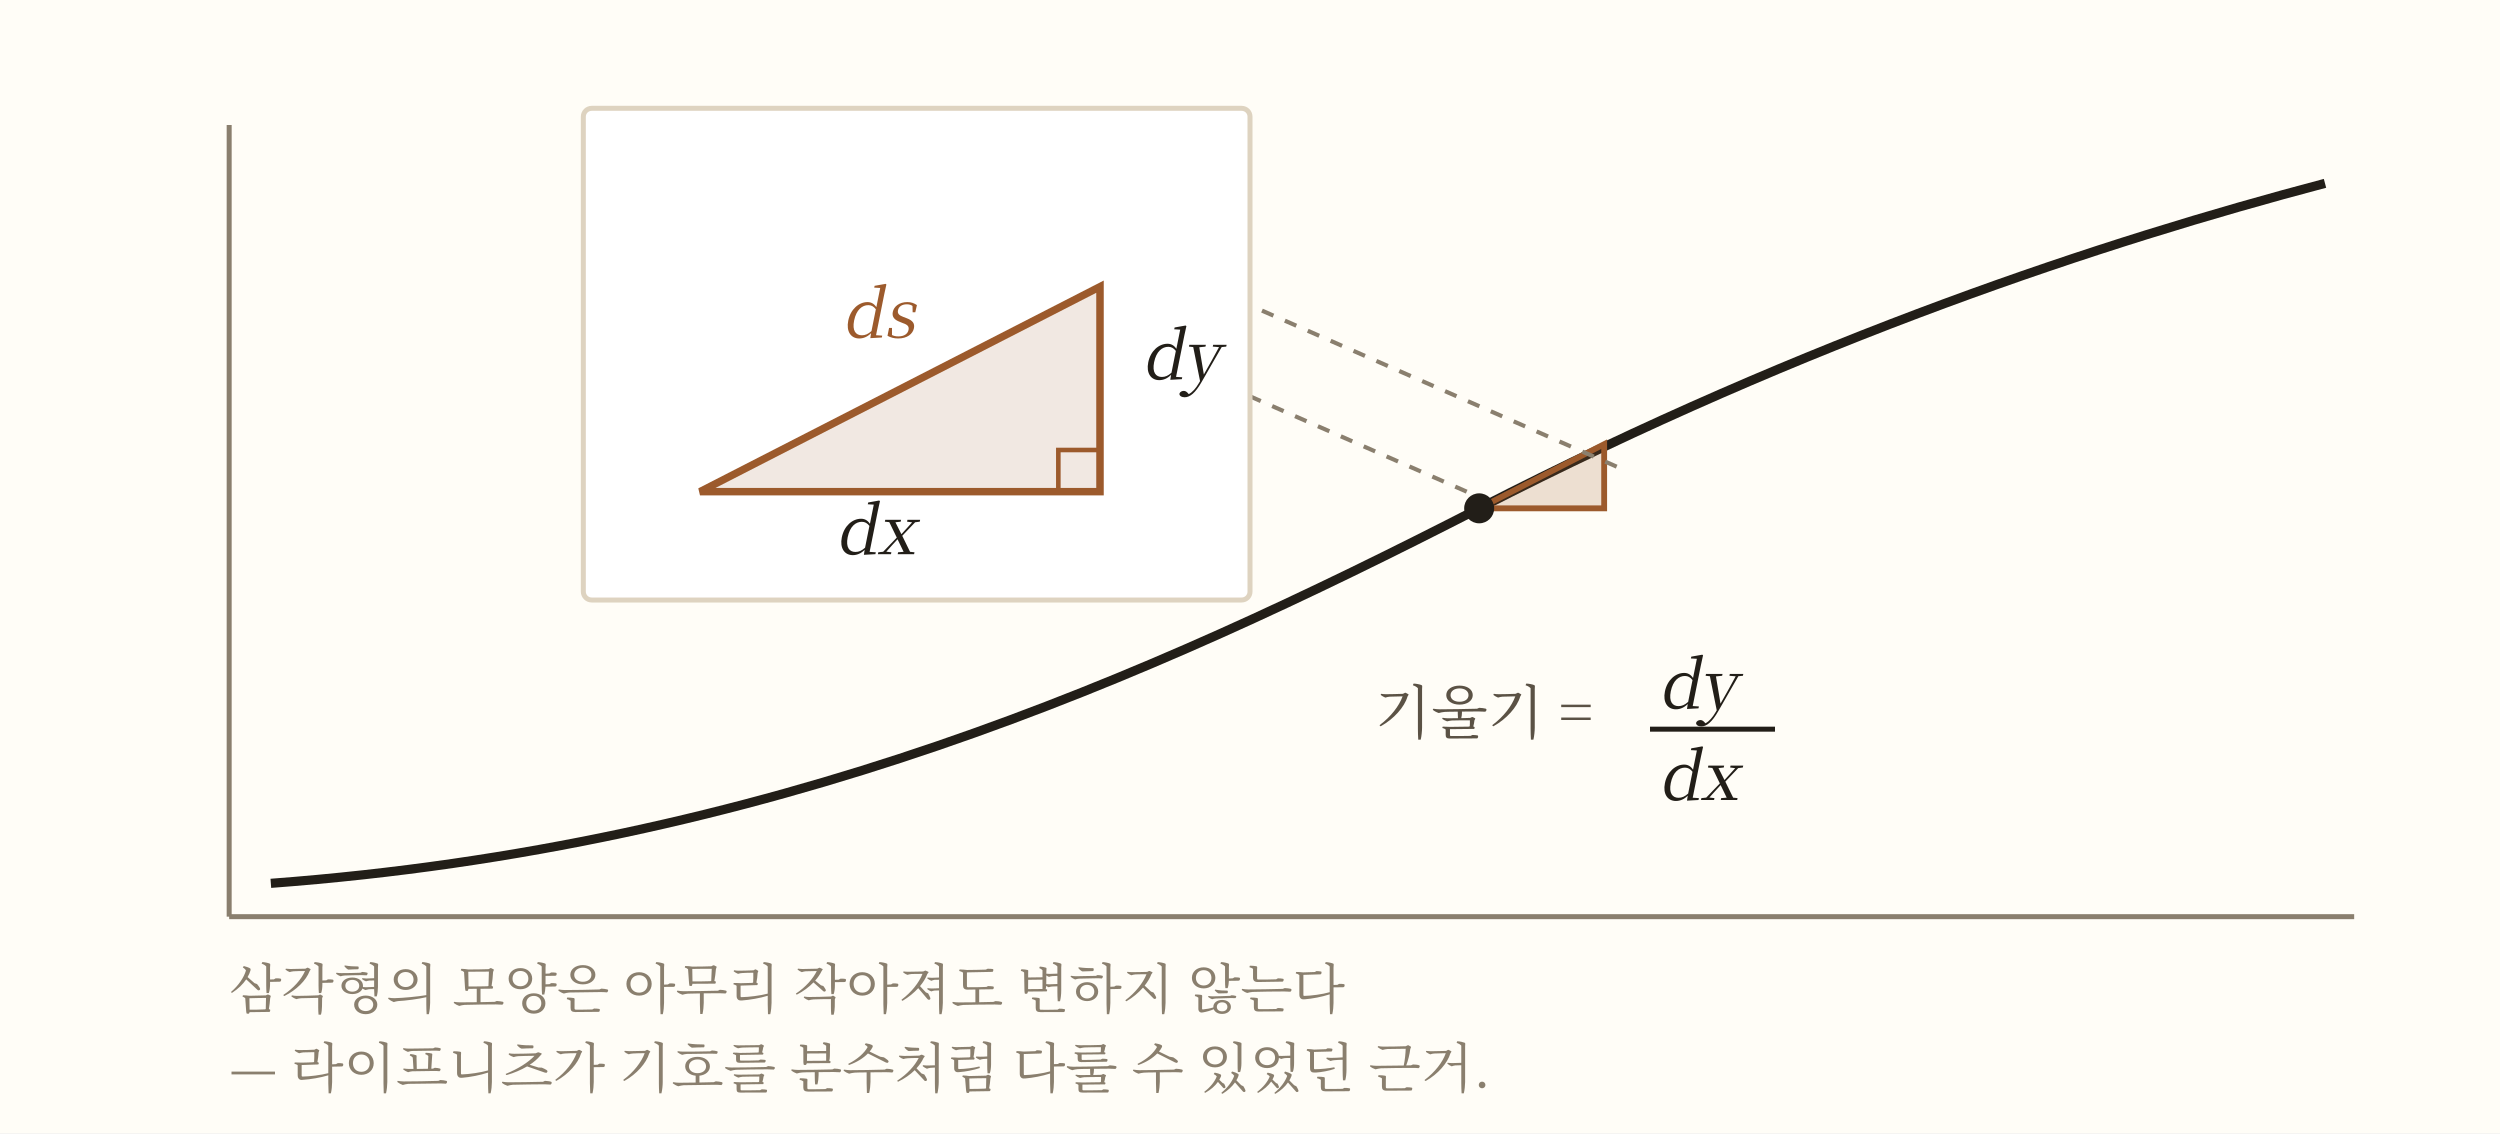
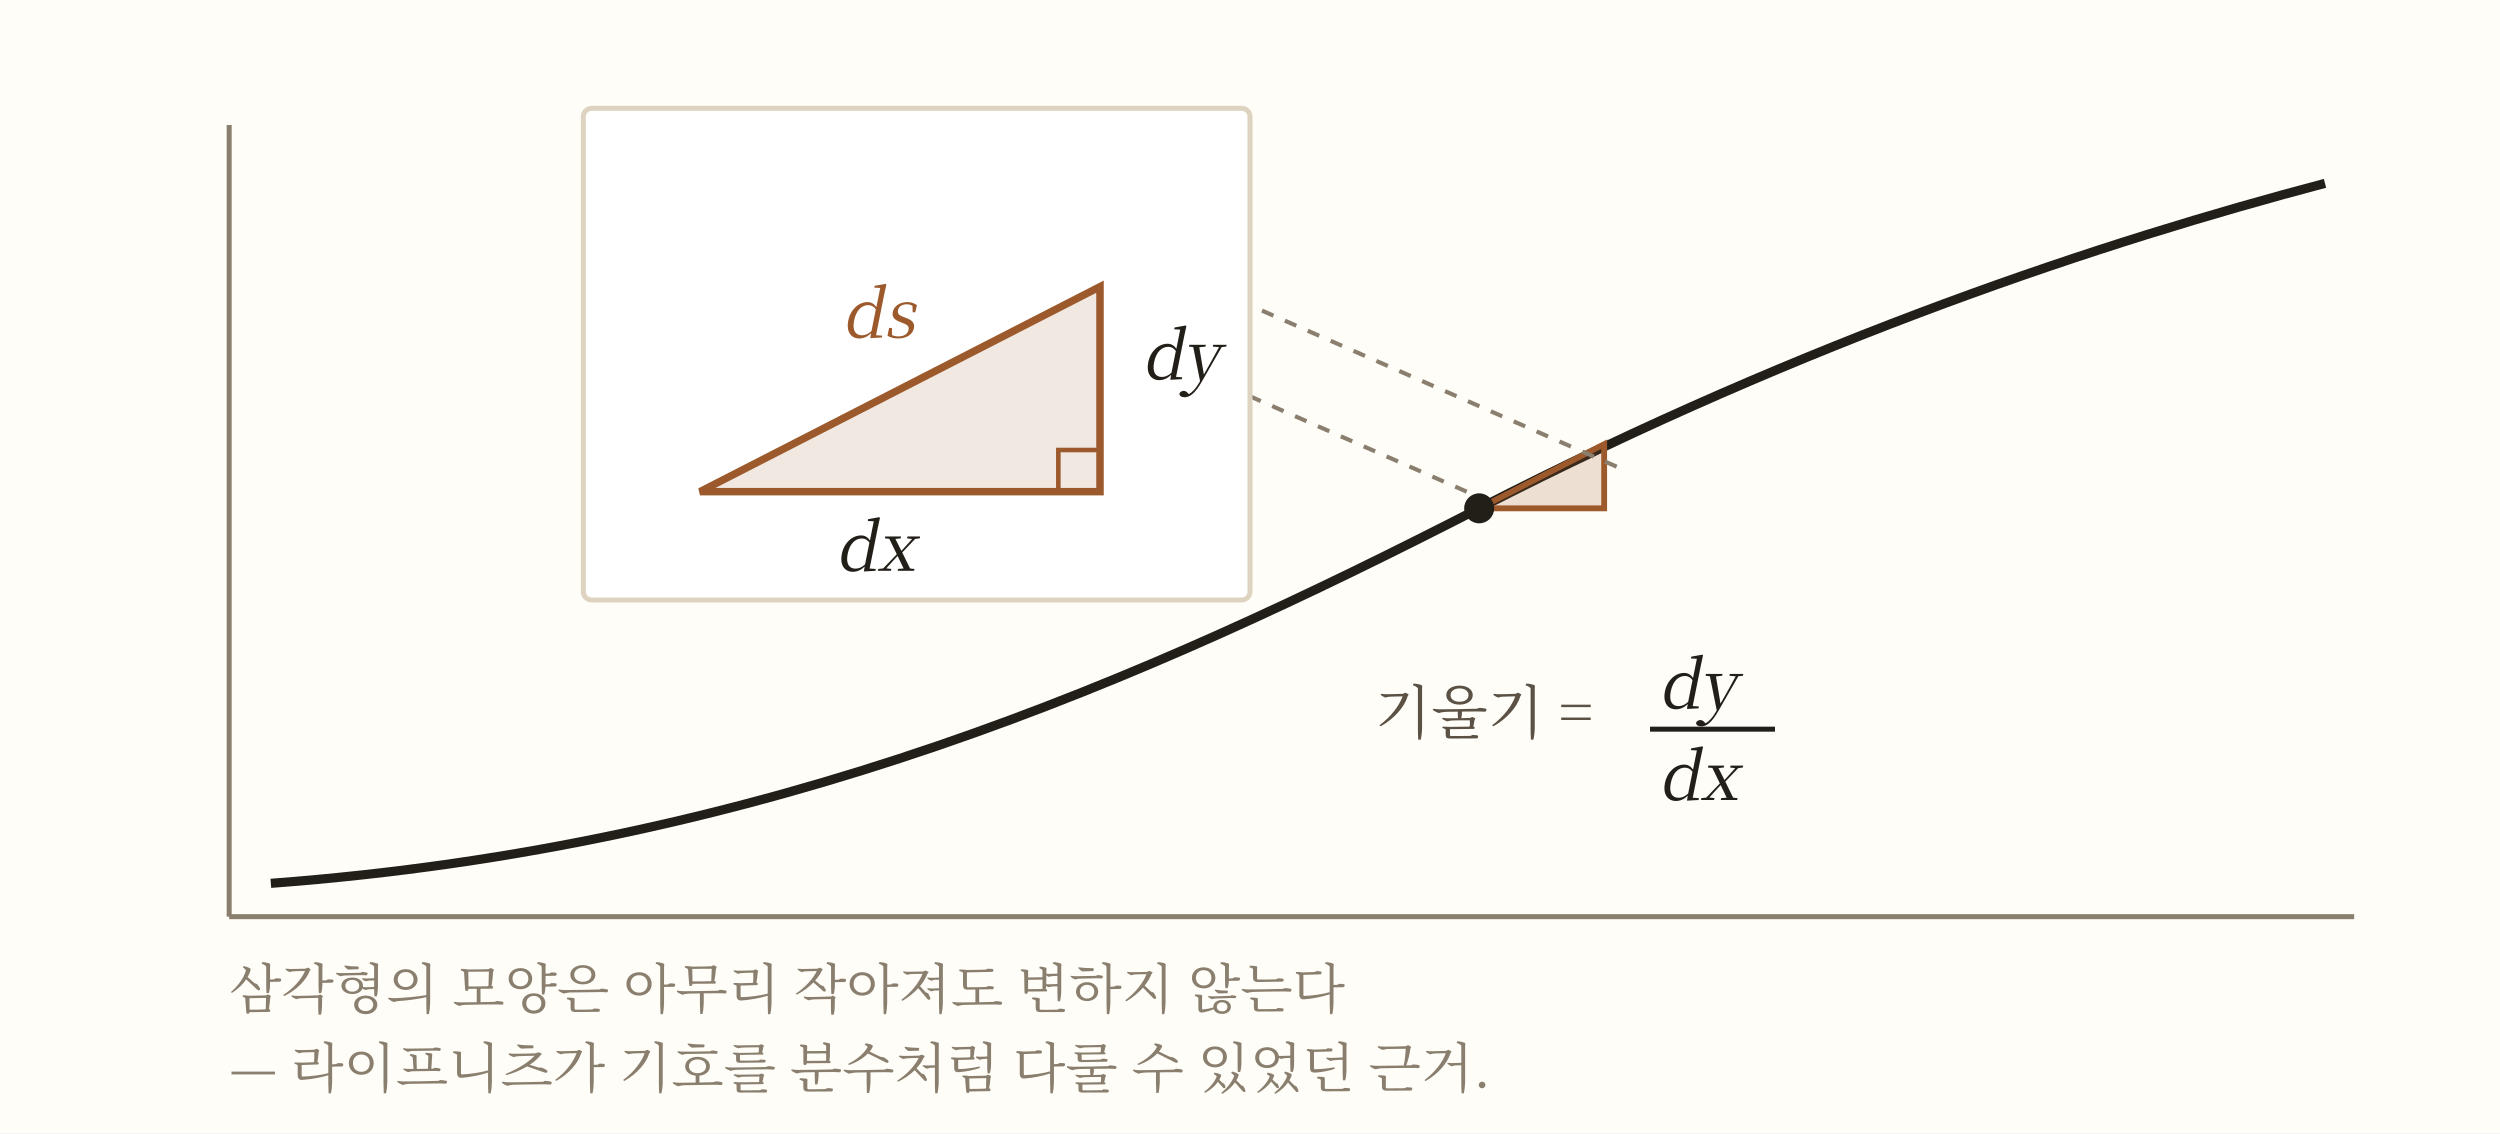
<svg xmlns="http://www.w3.org/2000/svg" viewBox="0 0 600 272" role="img" aria-label="라이프니츠의 특성삼각형">
  <style>text{font-variant-numeric:lining-nums;font-feature-settings:"lnum" 1;}</style>
  <rect width="600" height="272" fill="#FFFDF7" />
  <line x1="55" y1="220" x2="565" y2="220" stroke="#8A7F6E" stroke-width="1.2" />
  <line x1="55" y1="220" x2="55" y2="30" stroke="#8A7F6E" stroke-width="1.2" />
  <path d="M65 212 C185 203 275 163 355 122 C435 81 505 58 558 44" fill="none" stroke="#221E18" stroke-width="2.2" />
  <path d="M355 122 L385 122 L385 106.6 Z" fill="#9C5A2C" fill-opacity="0.18" stroke="#9C5A2C" stroke-width="1.4" />
  <circle cx="355" cy="122" r="3.6" fill="#221E18" />
  <line x1="352" y1="118" x2="252" y2="74" stroke="#8A7F6E" stroke-width="1" stroke-dasharray="3 3" />
  <line x1="388" y1="112" x2="288" y2="68" stroke="#8A7F6E" stroke-width="1" stroke-dasharray="3 3" />
  <g transform="translate(140,26)">
    <rect x="0" y="0" width="160" height="118" fill="#FFFFFF" stroke="#DED3C0" stroke-width="1.2" rx="2" />
    <path d="M28 92 L124 92 L124 42.8 Z" fill="#9C5A2C" fill-opacity="0.14" stroke="#9C5A2C" stroke-width="1.8" />
    <path d="M114 92 L114 82 L124 82" fill="none" stroke="#9C5A2C" stroke-width="1.1" />
-     <text x="70" y="107" font-family="EB Garamond, Georgia, 'Noto Serif KR', 'Noto Serif CJK KR', NanumMyeongjo, Batang, AppleMyungjo, serif" font-style="italic" font-size="16" fill="#221E18" text-anchor="middle">dx</text>
+     <text x="70" y="111" font-family="EB Garamond, Georgia, 'Noto Serif KR', 'Noto Serif CJK KR', NanumMyeongjo, Batang, AppleMyungjo, serif" font-style="italic" font-size="16" fill="#221E18" text-anchor="middle">dx</text>
    <text x="134" y="65" font-family="EB Garamond, Georgia, 'Noto Serif KR', 'Noto Serif CJK KR', NanumMyeongjo, Batang, AppleMyungjo, serif" font-style="italic" font-size="16" fill="#221E18">dy</text>
    <text x="62" y="55" font-family="EB Garamond, Georgia, 'Noto Serif KR', 'Noto Serif CJK KR', NanumMyeongjo, Batang, AppleMyungjo, serif" font-style="italic" font-size="16" fill="#9C5A2C">ds</text>
  </g>
  <text x="330" y="176" font-family="EB Garamond, Georgia, 'Noto Serif KR', 'Noto Serif CJK KR', NanumMyeongjo, Batang, AppleMyungjo, serif" font-size="14" fill="#5B5245">기울기 =</text>
  <text x="398" y="170" font-family="EB Garamond, Georgia, 'Noto Serif KR', 'Noto Serif CJK KR', NanumMyeongjo, Batang, AppleMyungjo, serif" font-style="italic" font-size="16" fill="#221E18">dy</text>
  <line x1="396" y1="175" x2="426" y2="175" stroke="#221E18" stroke-width="1.2" />
  <text x="398" y="192" font-family="EB Garamond, Georgia, 'Noto Serif KR', 'Noto Serif CJK KR', NanumMyeongjo, Batang, AppleMyungjo, serif" font-style="italic" font-size="16" fill="#221E18">dx</text>
  <text x="55" y="242" font-family="EB Garamond, Georgia, 'Noto Serif KR', 'Noto Serif CJK KR', NanumMyeongjo, Batang, AppleMyungjo, serif" font-size="13" fill="#8A7F6E">삼각형의 모양은 아무리 작아져도 변하지 않는다</text>
  <text x="55" y="261" font-family="EB Garamond, Georgia, 'Noto Serif KR', 'Noto Serif CJK KR', NanumMyeongjo, Batang, AppleMyungjo, serif" font-size="13" fill="#8A7F6E">— 라이프니츠가 기호를 분수처럼 다룰 수 있었던 근거.</text>
</svg>
